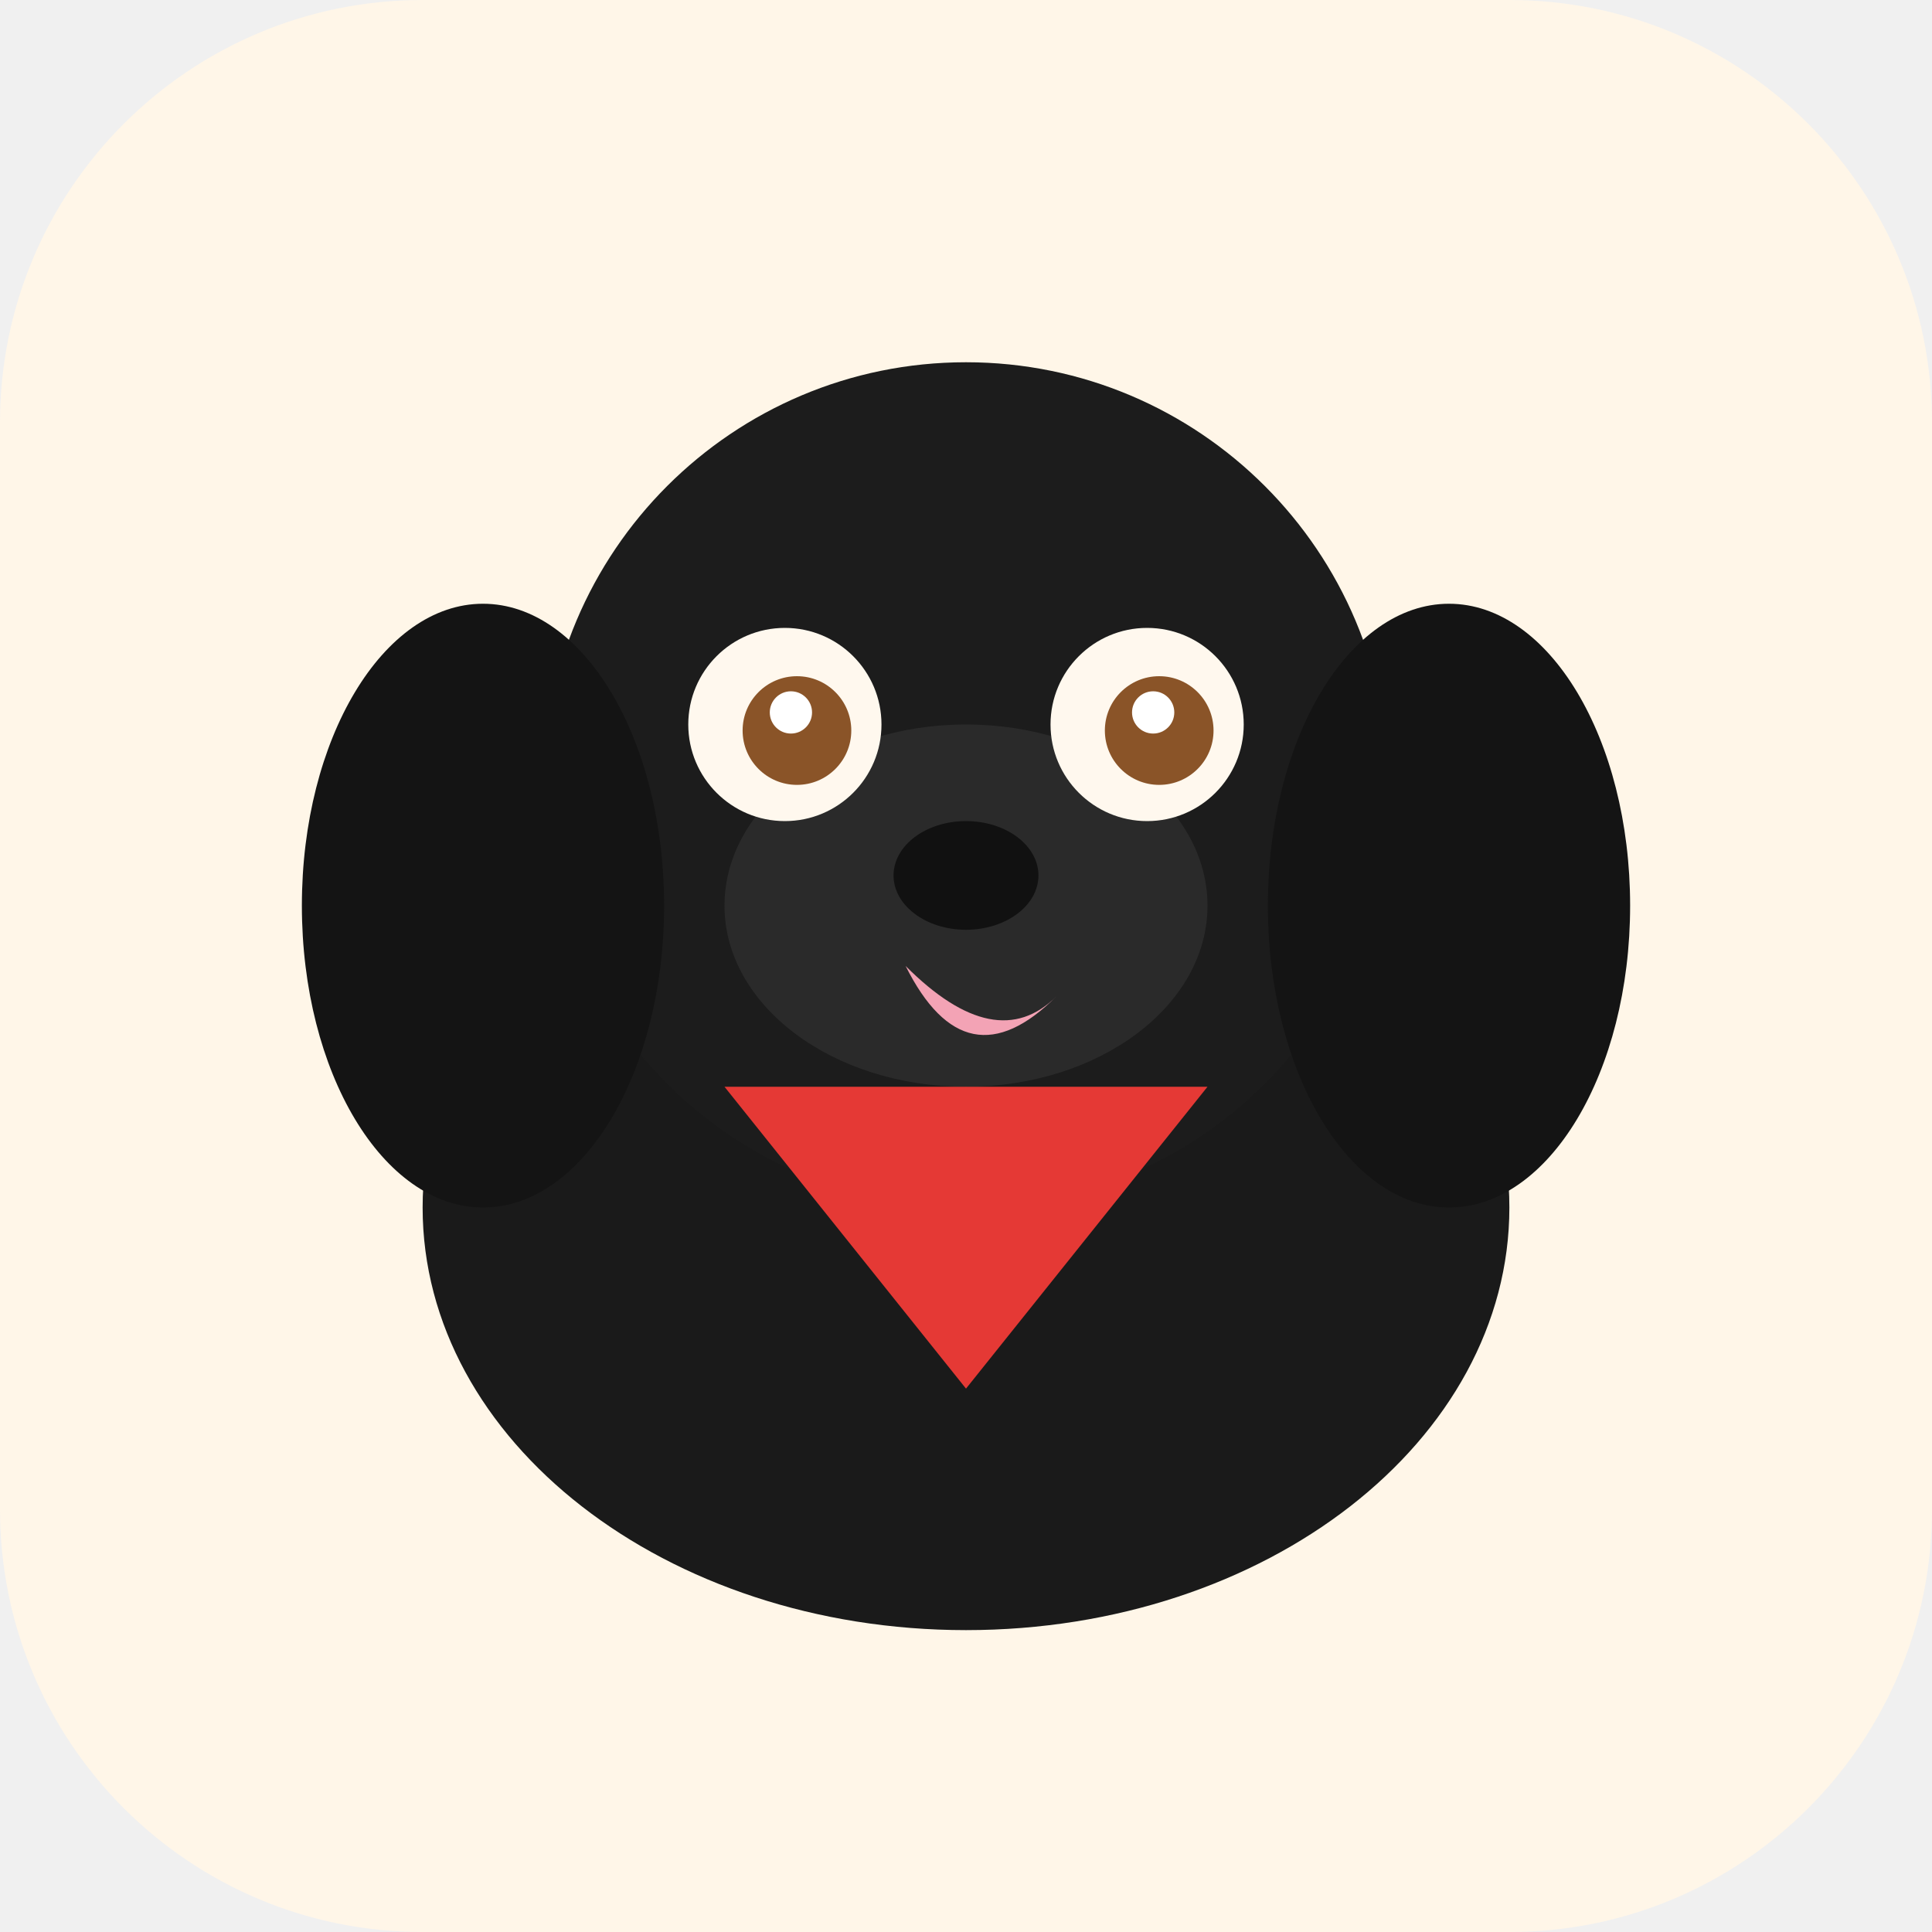
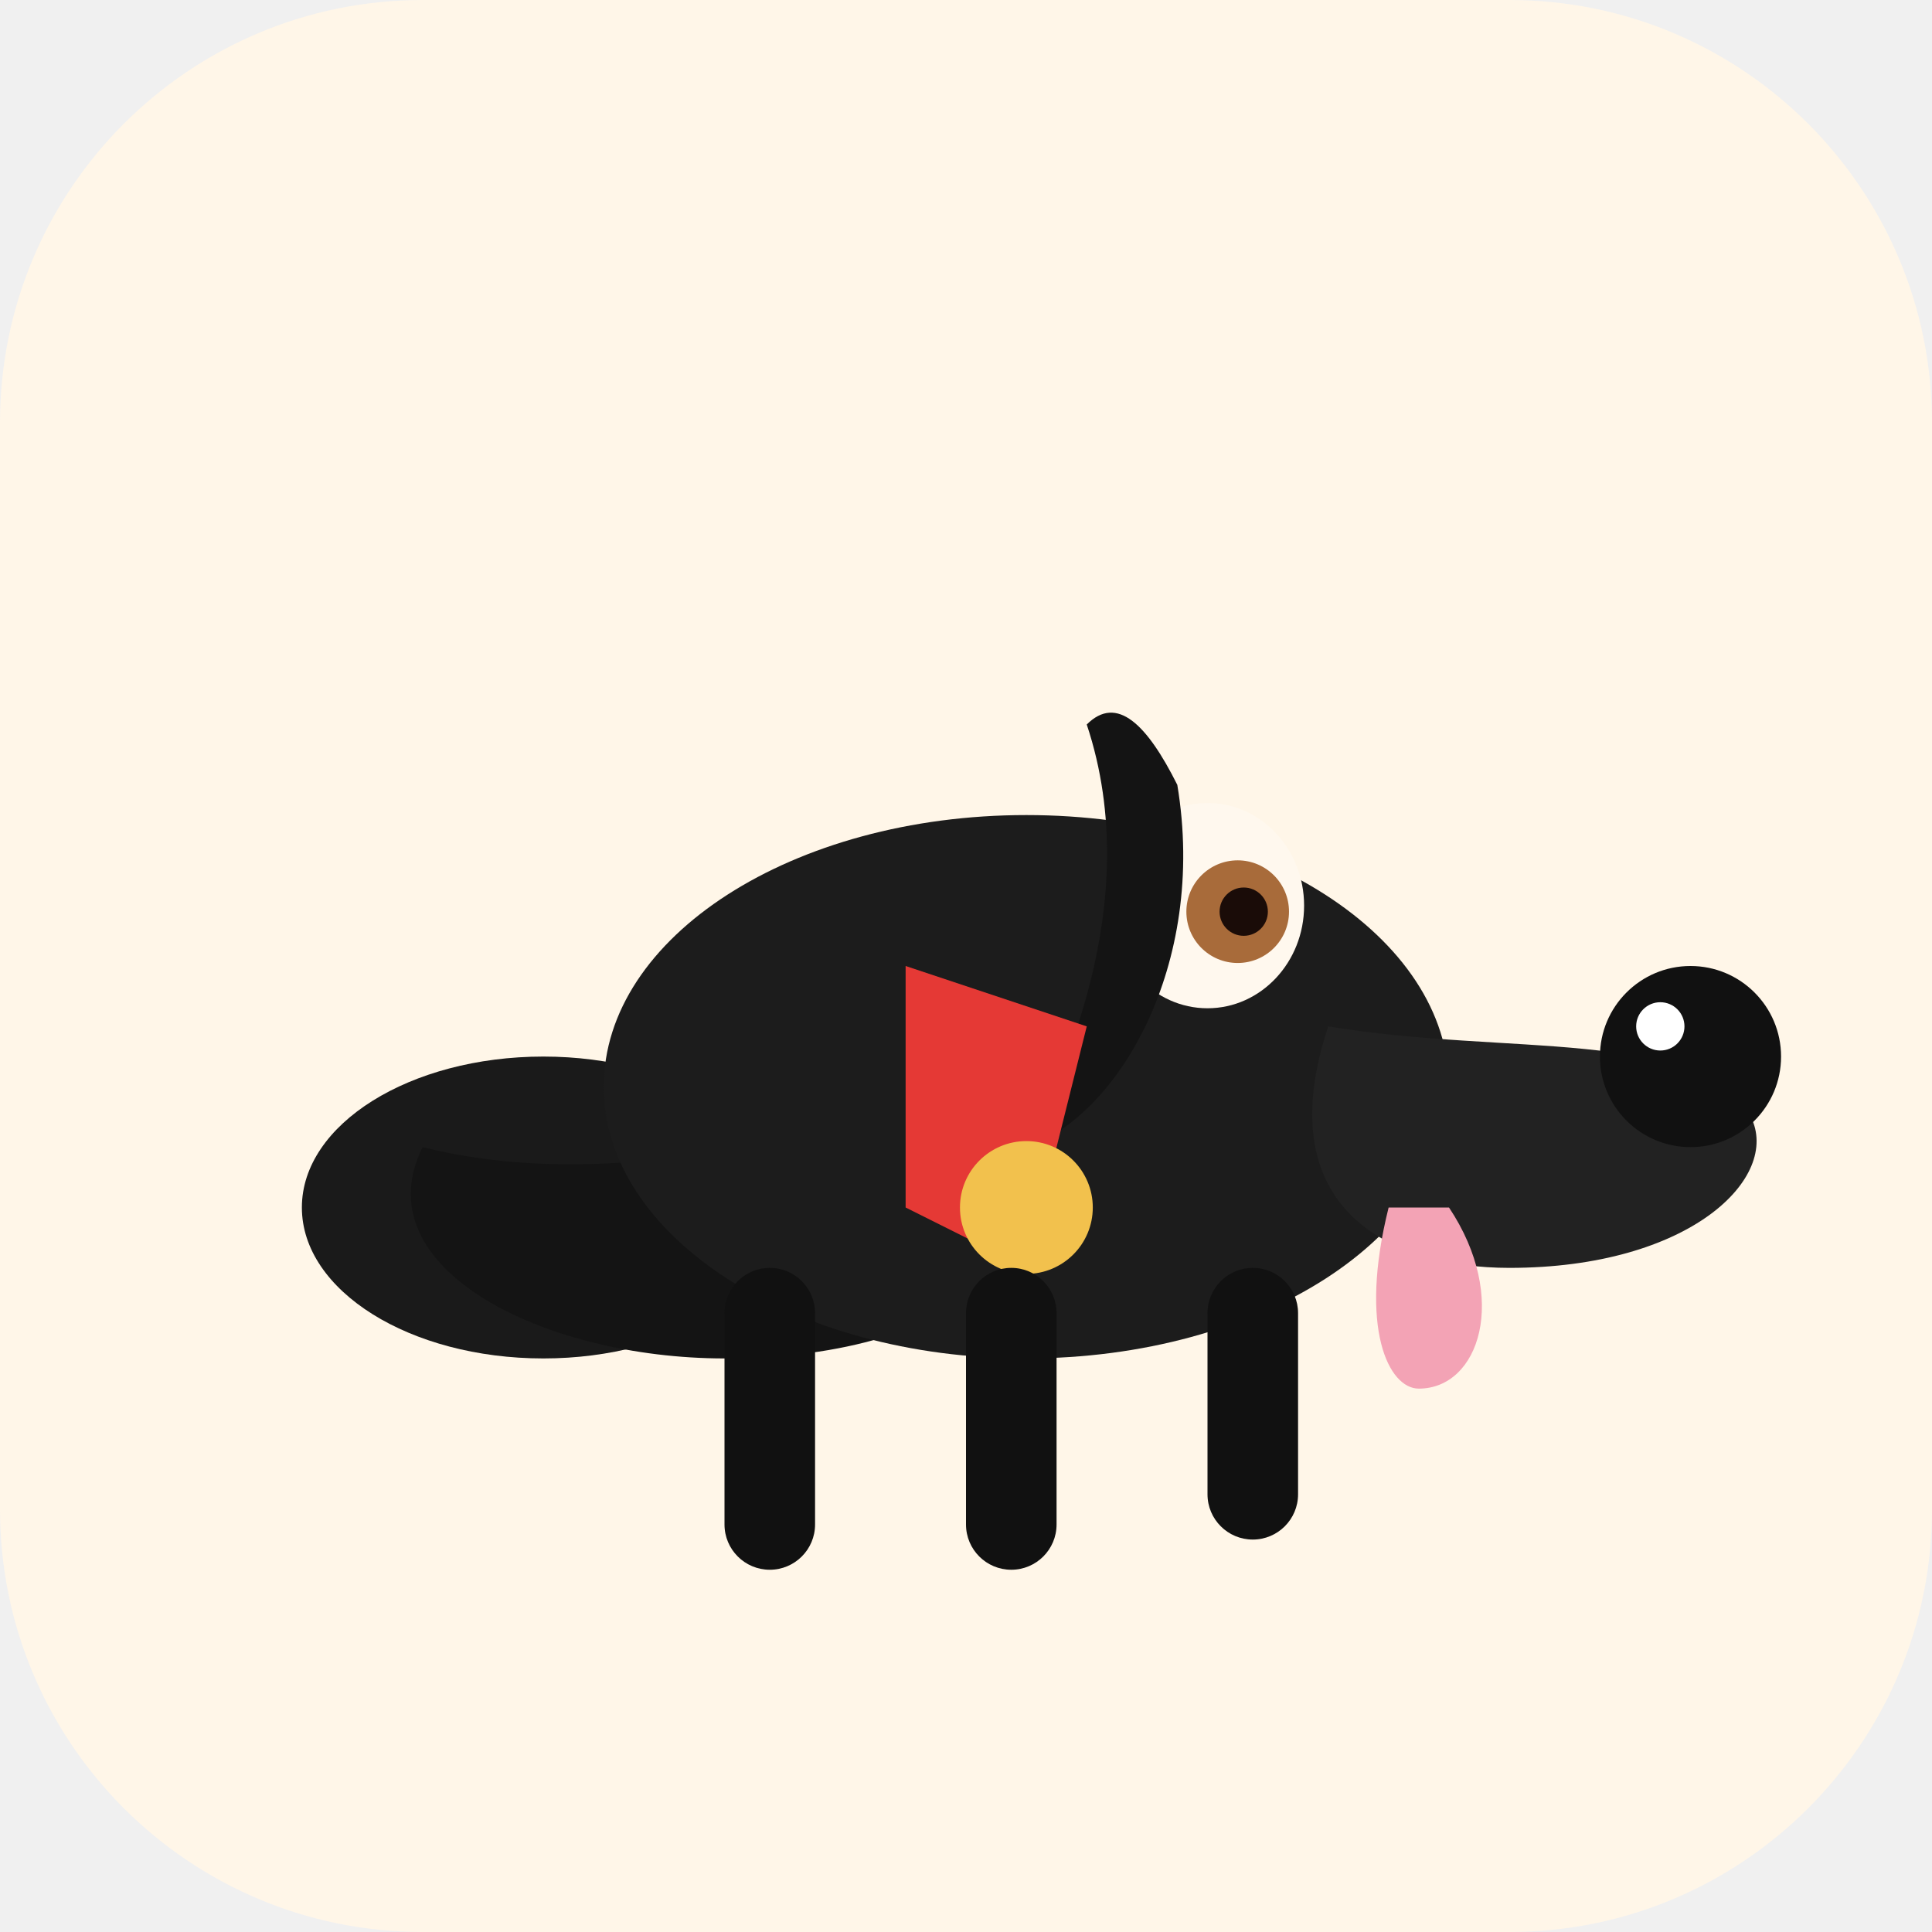
<svg xmlns="http://www.w3.org/2000/svg" viewBox="0 0 64 64">
  <rect width="64" height="64" rx="14" fill="#fff6e8" />
-   <ellipse cx="32" cy="40" rx="18" ry="14" fill="#1a1a1a" />
-   <circle cx="32" cy="26" r="14" fill="#1c1c1c" />
-   <ellipse cx="16" cy="30" rx="6" ry="10" fill="#141414" />
-   <ellipse cx="48" cy="30" rx="6" ry="10" fill="#141414" />
-   <ellipse cx="32" cy="30" rx="8" ry="6" fill="#2a2a2a" />
-   <circle cx="26" cy="24" r="3.2" fill="#fff8ee" />
-   <circle cx="38" cy="24" r="3.2" fill="#fff8ee" />
-   <circle cx="26.4" cy="24.2" r="1.8" fill="#8a5428" />
-   <circle cx="38.4" cy="24.2" r="1.8" fill="#8a5428" />
-   <circle cx="26.2" cy="23.6" r="0.7" fill="#fff" />
-   <circle cx="38.2" cy="23.6" r="0.7" fill="#fff" />
-   <ellipse cx="32" cy="29" rx="2.4" ry="1.8" fill="#111" />
-   <path d="M30 32 Q32 36 35 33 Q33 35 30 32" fill="#f3a3b5" />
-   <path d="M24 36 L32 46 L40 36 Z" fill="#e53935" />
+   <ellipse cx="18" cy="40" rx="8" ry="5" fill="#1a1a1a" />
+   <path d="M14 38c8 2 16-2 20-1 2 4-2 8-10 8-6 0-12-3-10-7z" fill="#141414" />
+   <ellipse cx="34" cy="36" rx="14" ry="9" fill="#1c1c1c" />
+   <path d="M44 34c6 1 12 0 14 3 1 2-2 5-8 5-4 0-8-2-6-8z" fill="#222" />
+   <circle cx="56" cy="35" r="3" fill="#111" />
+   <circle cx="55" cy="34" r="0.8" fill="#fff" />
+   <ellipse cx="40" cy="30" rx="3.2" ry="3.4" fill="#fff8ee" />
+   <circle cx="41" cy="30.2" r="1.7" fill="#a86b3a" />
+   <circle cx="41.2" cy="30.2" r="0.8" fill="#1a0c08" />
+   <path d="M36 24c2 6-1 12-2 14 3-1 6-6 5-12-1-2-2-3-3-2z" fill="#141414" />
+   <path d="M48 40c2 3 1 6-1 6-1 0-2-2-1-6z" fill="#f3a3b5" />
+   <path d="M30 32l6 2-2 8-4-2z" fill="#e53935" />
+   <circle cx="34" cy="40" r="2.2" fill="#f2c14d" />
+   <rect x="24" y="42" width="3" height="10" rx="1.5" fill="#111" />
+   <rect x="32" y="42" width="3" height="10" rx="1.5" fill="#111" />
+   <rect x="40" y="42" width="3" height="9" rx="1.5" fill="#111" />
</svg>
